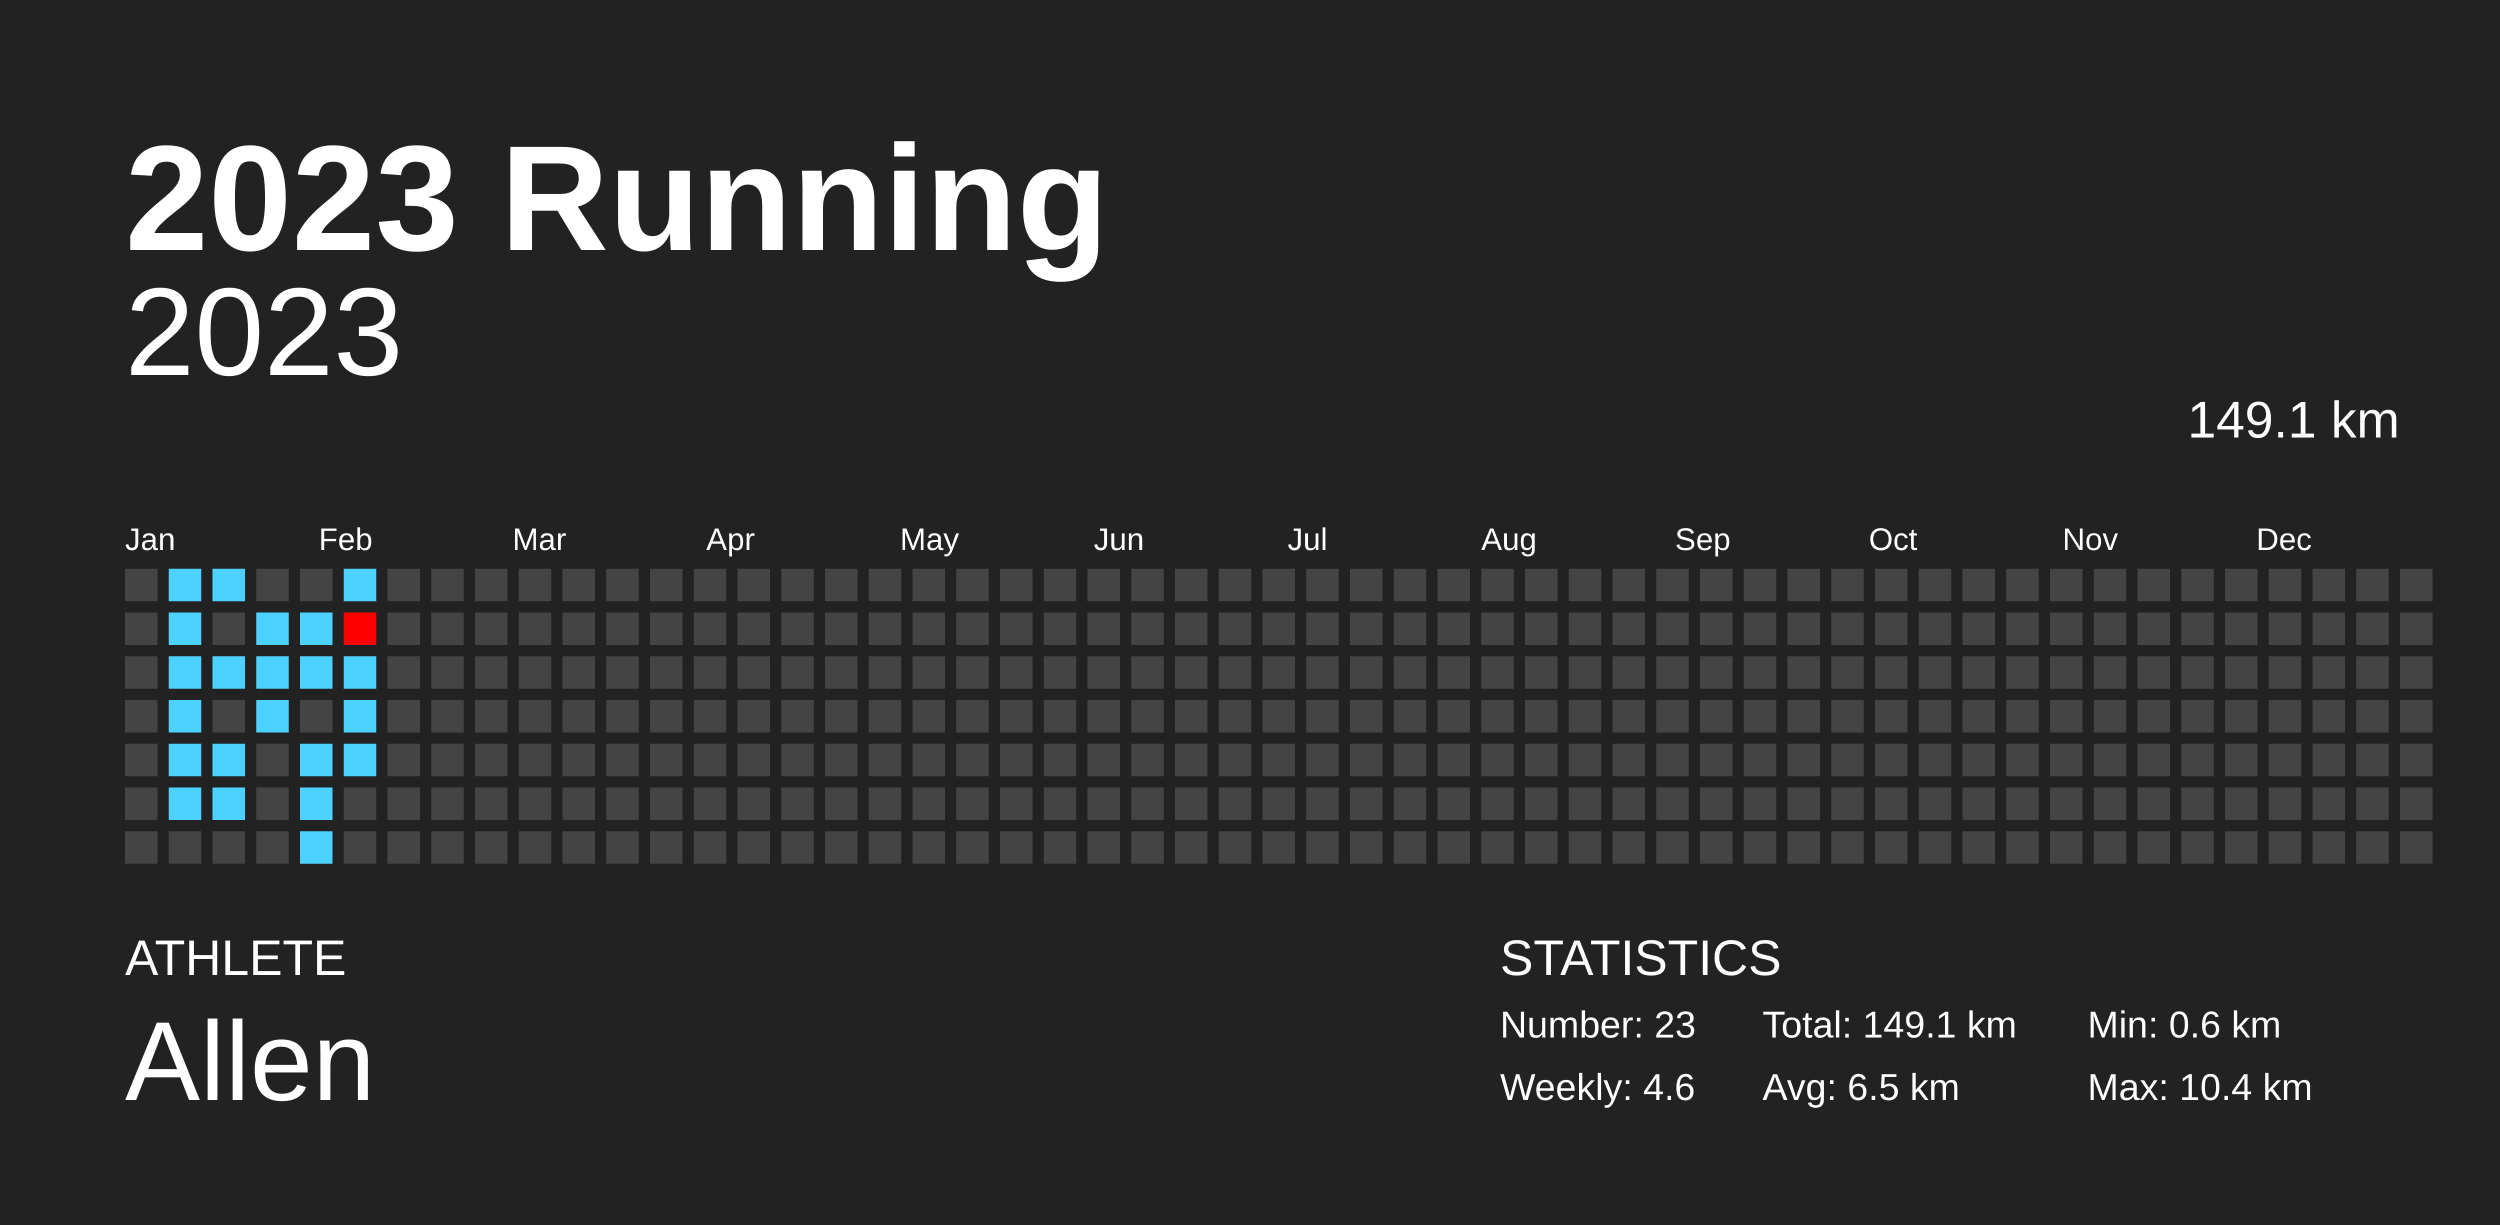
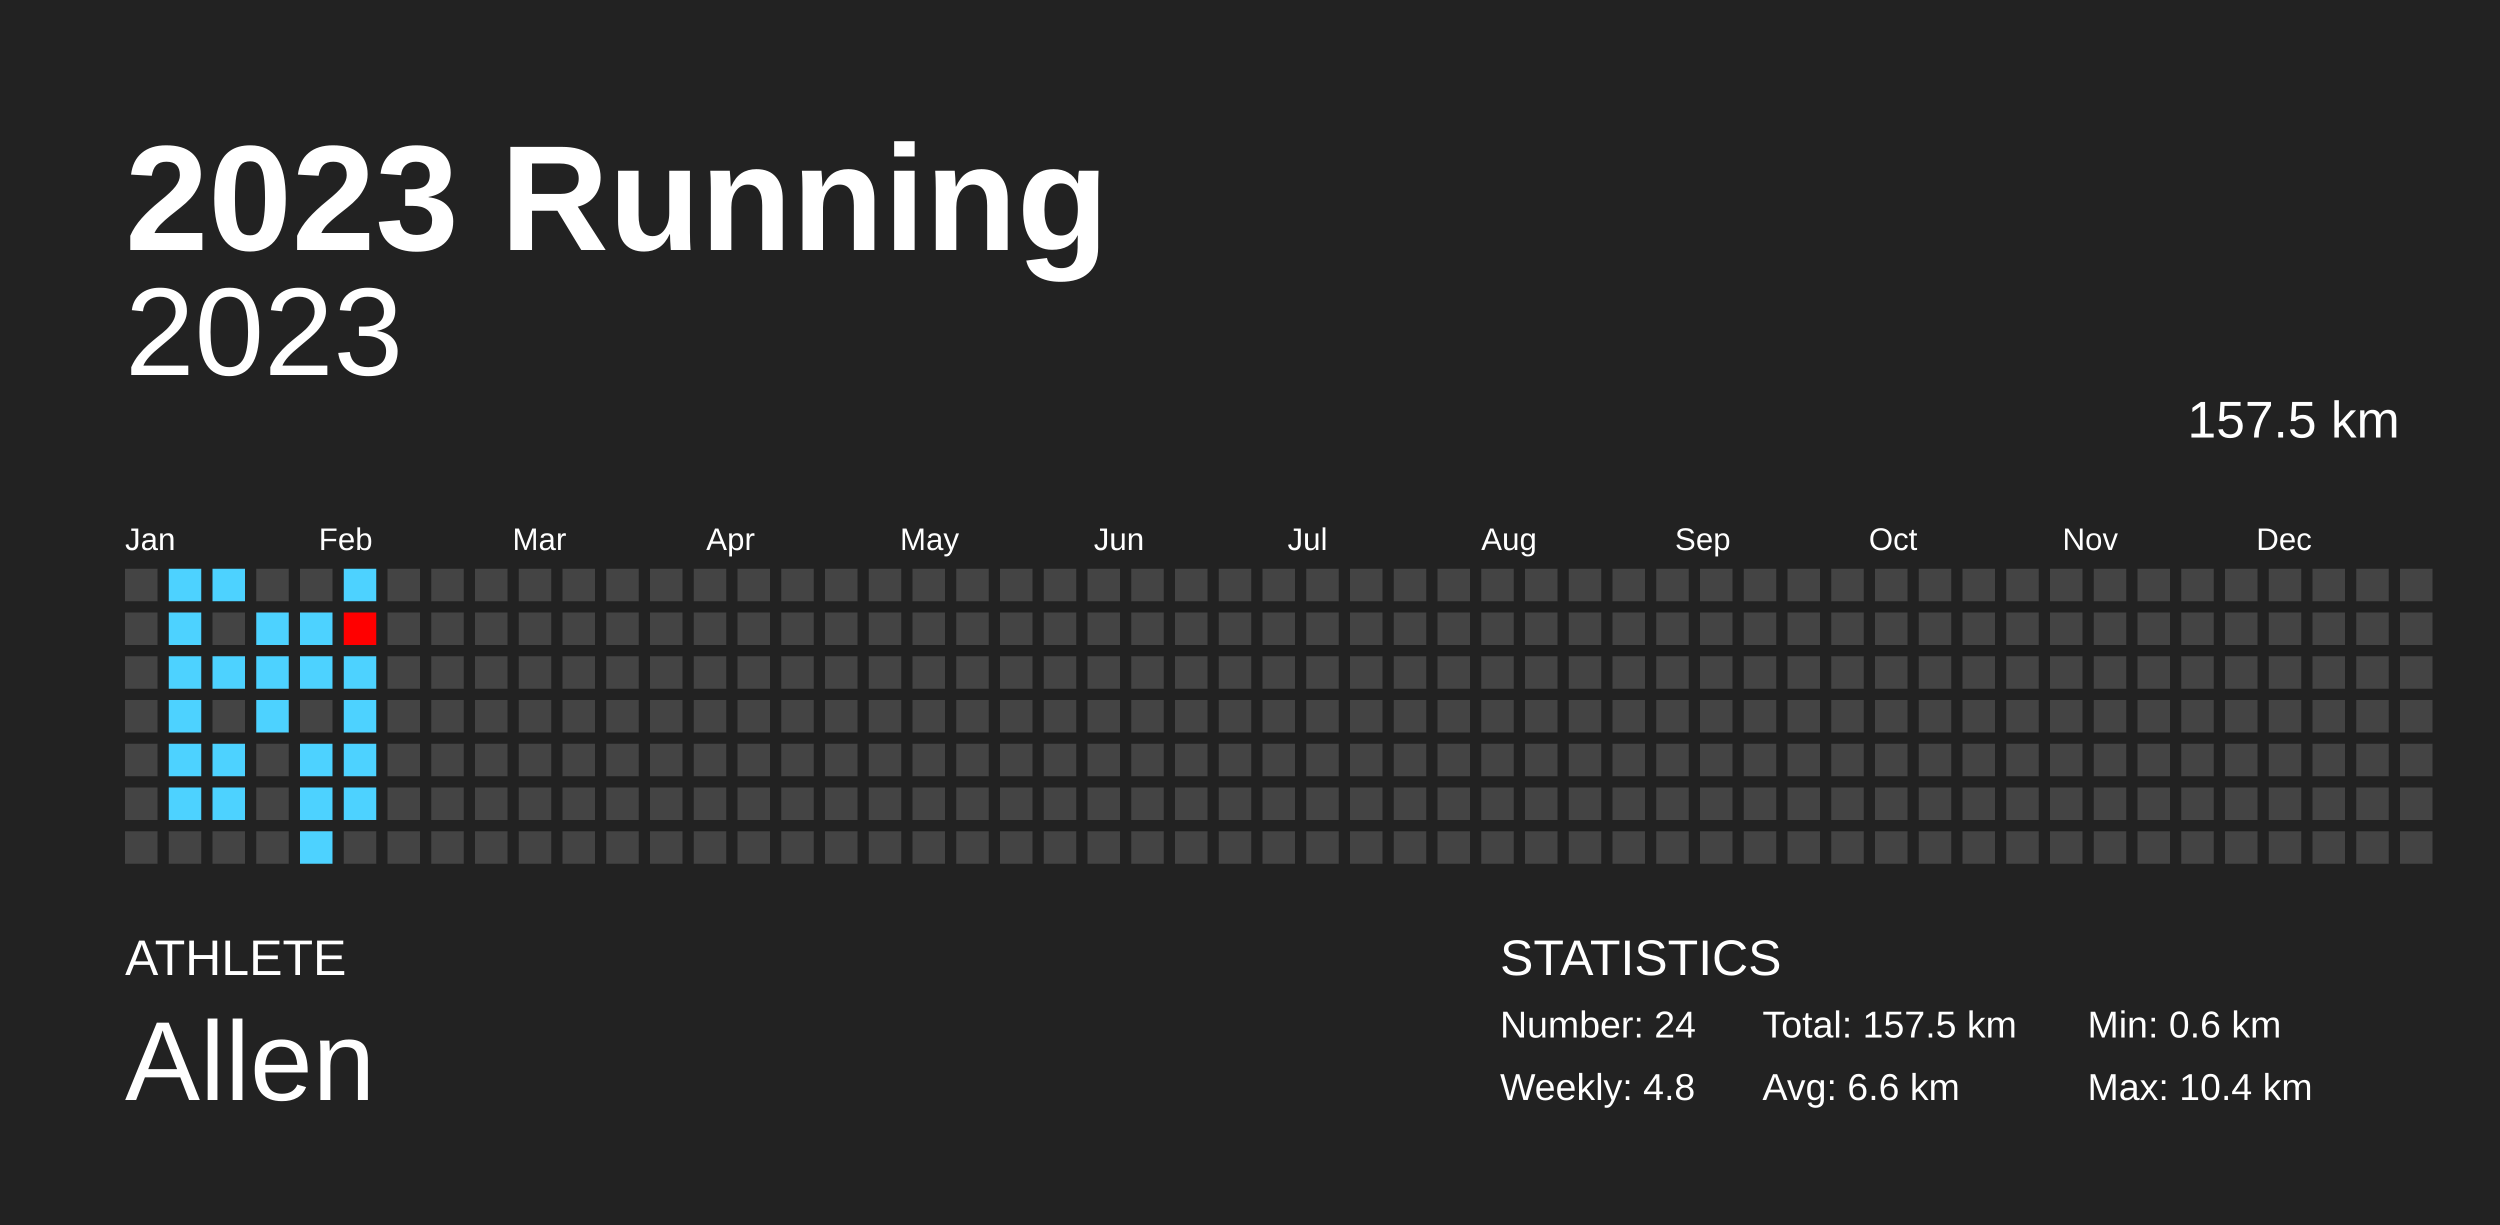
<svg xmlns="http://www.w3.org/2000/svg" baseProfile="full" height="98mm" version="1.1" viewBox="0,0,200,98" width="200mm">
  <defs />
  <rect fill="#222222" height="98" width="200" x="0" y="0" />
  <text fill="#FFFFFF" style="font-size:12px; font-family:Arial; font-weight:bold;" x="10" y="20">2023 Running</text>
  <text fill="#FFFFFF" style="font-size:4px; font-family:Arial" x="10" y="78">ATHLETE</text>
  <text fill="#FFFFFF" style="font-size:9px; font-family:Arial" x="10" y="88">Allen</text>
  <text fill="#FFFFFF" style="font-size:4px; font-family:Arial" x="120" y="78">STATISTICS</text>
-   <text fill="#FFFFFF" style="font-size:3px; font-family:Arial" x="120" y="83">Number: 23</text>
-   <text fill="#FFFFFF" style="font-size:3px; font-family:Arial" x="120" y="88">Weekly: 4.6</text>
-   <text fill="#FFFFFF" style="font-size:3px; font-family:Arial" x="141" y="83">Total: 149.1 km</text>
-   <text fill="#FFFFFF" style="font-size:3px; font-family:Arial" x="141" y="88">Avg: 6.5 km</text>
+   <text fill="#FFFFFF" style="font-size:3px; font-family:Arial" x="120" y="83">Number: 24</text>
+   <text fill="#FFFFFF" style="font-size:3px; font-family:Arial" x="120" y="88">Weekly: 4.8</text>
+   <text fill="#FFFFFF" style="font-size:3px; font-family:Arial" x="141" y="83">Total: 157.5 km</text>
+   <text fill="#FFFFFF" style="font-size:3px; font-family:Arial" x="141" y="88">Avg: 6.6 km</text>
  <text fill="#FFFFFF" style="font-size:3px; font-family:Arial" x="167" y="83">Min: 0.6 km</text>
  <text fill="#FFFFFF" style="font-size:3px; font-family:Arial" x="167" y="88">Max: 10.4 km</text>
  <text alignment-baseline="hanging" fill="#FFFFFF" style="font-size:10.0px; font-family:Arial;" x="10" y="30">2023</text>
-   <text alignment-baseline="hanging" fill="#FFFFFF" style="font-size:4.125px; font-family:Arial;" x="175" y="35">149.1 km</text>
+   <text alignment-baseline="hanging" fill="#FFFFFF" style="font-size:4.125px; font-family:Arial;" x="175" y="35">157.5 km</text>
  <text fill="#FFFFFF" style="font-size:2.5px; font-family:Arial" x="10.0" y="44">Jan</text>
  <text fill="#FFFFFF" style="font-size:2.5px; font-family:Arial" x="25.5" y="44">Feb</text>
  <text fill="#FFFFFF" style="font-size:2.5px; font-family:Arial" x="41.0" y="44">Mar</text>
  <text fill="#FFFFFF" style="font-size:2.5px; font-family:Arial" x="56.5" y="44">Apr</text>
  <text fill="#FFFFFF" style="font-size:2.5px; font-family:Arial" x="72.0" y="44">May</text>
  <text fill="#FFFFFF" style="font-size:2.5px; font-family:Arial" x="87.5" y="44">Jun</text>
  <text fill="#FFFFFF" style="font-size:2.5px; font-family:Arial" x="103.0" y="44">Jul</text>
  <text fill="#FFFFFF" style="font-size:2.5px; font-family:Arial" x="118.5" y="44">Aug</text>
  <text fill="#FFFFFF" style="font-size:2.5px; font-family:Arial" x="134.0" y="44">Sep</text>
  <text fill="#FFFFFF" style="font-size:2.5px; font-family:Arial" x="149.5" y="44">Oct</text>
  <text fill="#FFFFFF" style="font-size:2.5px; font-family:Arial" x="165.0" y="44">Nov</text>
  <text fill="#FFFFFF" style="font-size:2.5px; font-family:Arial" x="180.5" y="44">Dec</text>
  <rect fill="#444444" height="2.6" width="2.6" x="10.0" y="45.5" />
  <rect fill="#444444" height="2.6" width="2.6" x="10.0" y="49.0" />
  <rect fill="#444444" height="2.6" width="2.6" x="10.0" y="52.5" />
  <rect fill="#444444" height="2.6" width="2.6" x="10.0" y="56.0" />
  <rect fill="#444444" height="2.6" width="2.6" x="10.0" y="59.5" />
  <rect fill="#444444" height="2.6" width="2.6" x="10.0" y="63.0" />
  <rect fill="#444444" height="2.6" width="2.6" x="10.0" y="66.5" />
  <rect fill="#4dd2ff" height="2.6" width="2.6" x="13.5" y="45.5" />
  <rect fill="#4dd2ff" height="2.6" width="2.6" x="13.5" y="49.0" />
  <rect fill="#4dd2ff" height="2.6" width="2.6" x="13.5" y="52.5" />
  <rect fill="#4dd2ff" height="2.6" width="2.6" x="13.5" y="56.0" />
  <rect fill="#4dd2ff" height="2.6" width="2.6" x="13.5" y="59.5" />
  <rect fill="#4dd2ff" height="2.6" width="2.6" x="13.5" y="63.0" />
  <rect fill="#444444" height="2.6" width="2.6" x="13.5" y="66.5" />
  <rect fill="#4dd2ff" height="2.6" width="2.6" x="17.0" y="45.5" />
  <rect fill="#444444" height="2.6" width="2.6" x="17.0" y="49.0" />
  <rect fill="#4dd2ff" height="2.6" width="2.6" x="17.0" y="52.5" />
  <rect fill="#444444" height="2.6" width="2.6" x="17.0" y="56.0" />
  <rect fill="#4dd2ff" height="2.6" width="2.6" x="17.0" y="59.5" />
  <rect fill="#4dd2ff" height="2.6" width="2.6" x="17.0" y="63.0" />
  <rect fill="#444444" height="2.6" width="2.6" x="17.0" y="66.5" />
  <rect fill="#444444" height="2.6" width="2.6" x="20.5" y="45.5" />
  <rect fill="#4dd2ff" height="2.6" width="2.6" x="20.5" y="49.0" />
  <rect fill="#4dd2ff" height="2.6" width="2.6" x="20.5" y="52.5" />
  <rect fill="#4dd2ff" height="2.6" width="2.6" x="20.5" y="56.0" />
  <rect fill="#444444" height="2.6" width="2.6" x="20.5" y="59.5" />
  <rect fill="#444444" height="2.6" width="2.6" x="20.5" y="63.0" />
  <rect fill="#444444" height="2.6" width="2.6" x="20.5" y="66.5" />
  <rect fill="#444444" height="2.6" width="2.6" x="24.0" y="45.5" />
  <rect fill="#4dd2ff" height="2.6" width="2.6" x="24.0" y="49.0" />
  <rect fill="#4dd2ff" height="2.6" width="2.6" x="24.0" y="52.5" />
  <rect fill="#444444" height="2.6" width="2.6" x="24.0" y="56.0" />
  <rect fill="#4dd2ff" height="2.6" width="2.6" x="24.0" y="59.5" />
  <rect fill="#4dd2ff" height="2.6" width="2.6" x="24.0" y="63.0" />
  <rect fill="#4dd2ff" height="2.6" width="2.6" x="24.0" y="66.5" />
  <rect fill="#4dd2ff" height="2.6" width="2.6" x="27.5" y="45.5" />
  <rect fill="#ff0000" height="2.6" width="2.6" x="27.5" y="49.0" />
  <rect fill="#4dd2ff" height="2.6" width="2.6" x="27.5" y="52.5" />
  <rect fill="#4dd2ff" height="2.6" width="2.6" x="27.5" y="56.0" />
  <rect fill="#4dd2ff" height="2.6" width="2.6" x="27.5" y="59.5" />
-   <rect fill="#444444" height="2.6" width="2.6" x="27.5" y="63.0" />
+   <rect fill="#4dd2ff" height="2.6" width="2.6" x="27.5" y="63.0" />
  <rect fill="#444444" height="2.6" width="2.6" x="27.5" y="66.5" />
  <rect fill="#444444" height="2.6" width="2.6" x="31.0" y="45.5" />
  <rect fill="#444444" height="2.6" width="2.6" x="31.0" y="49.0" />
  <rect fill="#444444" height="2.6" width="2.6" x="31.0" y="52.5" />
  <rect fill="#444444" height="2.6" width="2.6" x="31.0" y="56.0" />
  <rect fill="#444444" height="2.6" width="2.6" x="31.0" y="59.5" />
  <rect fill="#444444" height="2.6" width="2.6" x="31.0" y="63.0" />
  <rect fill="#444444" height="2.6" width="2.6" x="31.0" y="66.5" />
  <rect fill="#444444" height="2.6" width="2.6" x="34.5" y="45.5" />
  <rect fill="#444444" height="2.6" width="2.6" x="34.5" y="49.0" />
  <rect fill="#444444" height="2.6" width="2.6" x="34.5" y="52.5" />
  <rect fill="#444444" height="2.6" width="2.6" x="34.5" y="56.0" />
  <rect fill="#444444" height="2.6" width="2.6" x="34.5" y="59.5" />
  <rect fill="#444444" height="2.6" width="2.6" x="34.5" y="63.0" />
  <rect fill="#444444" height="2.6" width="2.6" x="34.5" y="66.5" />
  <rect fill="#444444" height="2.6" width="2.6" x="38.0" y="45.5" />
  <rect fill="#444444" height="2.6" width="2.6" x="38.0" y="49.0" />
  <rect fill="#444444" height="2.6" width="2.6" x="38.0" y="52.5" />
  <rect fill="#444444" height="2.6" width="2.6" x="38.0" y="56.0" />
  <rect fill="#444444" height="2.6" width="2.6" x="38.0" y="59.5" />
  <rect fill="#444444" height="2.6" width="2.6" x="38.0" y="63.0" />
  <rect fill="#444444" height="2.6" width="2.6" x="38.0" y="66.5" />
  <rect fill="#444444" height="2.6" width="2.6" x="41.5" y="45.5" />
  <rect fill="#444444" height="2.6" width="2.6" x="41.5" y="49.0" />
  <rect fill="#444444" height="2.6" width="2.6" x="41.5" y="52.5" />
  <rect fill="#444444" height="2.6" width="2.6" x="41.5" y="56.0" />
  <rect fill="#444444" height="2.6" width="2.6" x="41.5" y="59.5" />
  <rect fill="#444444" height="2.6" width="2.6" x="41.5" y="63.0" />
  <rect fill="#444444" height="2.6" width="2.6" x="41.5" y="66.5" />
  <rect fill="#444444" height="2.6" width="2.6" x="45.0" y="45.5" />
  <rect fill="#444444" height="2.6" width="2.6" x="45.0" y="49.0" />
  <rect fill="#444444" height="2.6" width="2.6" x="45.0" y="52.5" />
  <rect fill="#444444" height="2.6" width="2.6" x="45.0" y="56.0" />
  <rect fill="#444444" height="2.6" width="2.6" x="45.0" y="59.5" />
  <rect fill="#444444" height="2.6" width="2.6" x="45.0" y="63.0" />
  <rect fill="#444444" height="2.6" width="2.6" x="45.0" y="66.5" />
  <rect fill="#444444" height="2.6" width="2.6" x="48.5" y="45.5" />
  <rect fill="#444444" height="2.6" width="2.6" x="48.5" y="49.0" />
  <rect fill="#444444" height="2.6" width="2.6" x="48.5" y="52.5" />
  <rect fill="#444444" height="2.6" width="2.6" x="48.5" y="56.0" />
  <rect fill="#444444" height="2.6" width="2.6" x="48.5" y="59.5" />
  <rect fill="#444444" height="2.6" width="2.6" x="48.5" y="63.0" />
  <rect fill="#444444" height="2.6" width="2.6" x="48.5" y="66.5" />
  <rect fill="#444444" height="2.6" width="2.6" x="52.0" y="45.5" />
  <rect fill="#444444" height="2.6" width="2.6" x="52.0" y="49.0" />
  <rect fill="#444444" height="2.6" width="2.6" x="52.0" y="52.5" />
  <rect fill="#444444" height="2.6" width="2.6" x="52.0" y="56.0" />
  <rect fill="#444444" height="2.6" width="2.6" x="52.0" y="59.5" />
  <rect fill="#444444" height="2.6" width="2.6" x="52.0" y="63.0" />
  <rect fill="#444444" height="2.6" width="2.6" x="52.0" y="66.5" />
  <rect fill="#444444" height="2.6" width="2.6" x="55.5" y="45.5" />
  <rect fill="#444444" height="2.6" width="2.6" x="55.5" y="49.0" />
  <rect fill="#444444" height="2.6" width="2.6" x="55.5" y="52.5" />
  <rect fill="#444444" height="2.6" width="2.6" x="55.5" y="56.0" />
  <rect fill="#444444" height="2.6" width="2.6" x="55.5" y="59.5" />
  <rect fill="#444444" height="2.6" width="2.6" x="55.5" y="63.0" />
  <rect fill="#444444" height="2.6" width="2.6" x="55.5" y="66.5" />
  <rect fill="#444444" height="2.6" width="2.6" x="59.0" y="45.5" />
  <rect fill="#444444" height="2.6" width="2.6" x="59.0" y="49.0" />
  <rect fill="#444444" height="2.6" width="2.6" x="59.0" y="52.5" />
  <rect fill="#444444" height="2.6" width="2.6" x="59.0" y="56.0" />
  <rect fill="#444444" height="2.6" width="2.6" x="59.0" y="59.5" />
  <rect fill="#444444" height="2.6" width="2.6" x="59.0" y="63.0" />
  <rect fill="#444444" height="2.6" width="2.6" x="59.0" y="66.5" />
  <rect fill="#444444" height="2.6" width="2.6" x="62.5" y="45.5" />
  <rect fill="#444444" height="2.6" width="2.6" x="62.5" y="49.0" />
  <rect fill="#444444" height="2.6" width="2.6" x="62.5" y="52.5" />
  <rect fill="#444444" height="2.6" width="2.6" x="62.5" y="56.0" />
  <rect fill="#444444" height="2.6" width="2.6" x="62.5" y="59.5" />
  <rect fill="#444444" height="2.6" width="2.6" x="62.5" y="63.0" />
  <rect fill="#444444" height="2.6" width="2.6" x="62.5" y="66.5" />
  <rect fill="#444444" height="2.6" width="2.6" x="66.0" y="45.5" />
  <rect fill="#444444" height="2.6" width="2.6" x="66.0" y="49.0" />
  <rect fill="#444444" height="2.6" width="2.6" x="66.0" y="52.5" />
  <rect fill="#444444" height="2.6" width="2.6" x="66.0" y="56.0" />
  <rect fill="#444444" height="2.6" width="2.6" x="66.0" y="59.5" />
  <rect fill="#444444" height="2.6" width="2.6" x="66.0" y="63.0" />
  <rect fill="#444444" height="2.6" width="2.6" x="66.0" y="66.5" />
  <rect fill="#444444" height="2.6" width="2.6" x="69.5" y="45.5" />
  <rect fill="#444444" height="2.6" width="2.6" x="69.5" y="49.0" />
  <rect fill="#444444" height="2.6" width="2.6" x="69.5" y="52.5" />
  <rect fill="#444444" height="2.6" width="2.6" x="69.5" y="56.0" />
  <rect fill="#444444" height="2.6" width="2.6" x="69.5" y="59.5" />
  <rect fill="#444444" height="2.6" width="2.6" x="69.5" y="63.0" />
  <rect fill="#444444" height="2.6" width="2.6" x="69.5" y="66.5" />
  <rect fill="#444444" height="2.6" width="2.6" x="73.0" y="45.5" />
  <rect fill="#444444" height="2.6" width="2.6" x="73.0" y="49.0" />
  <rect fill="#444444" height="2.6" width="2.6" x="73.0" y="52.5" />
  <rect fill="#444444" height="2.6" width="2.6" x="73.0" y="56.0" />
  <rect fill="#444444" height="2.6" width="2.6" x="73.0" y="59.5" />
  <rect fill="#444444" height="2.6" width="2.6" x="73.0" y="63.0" />
  <rect fill="#444444" height="2.6" width="2.6" x="73.0" y="66.5" />
  <rect fill="#444444" height="2.6" width="2.6" x="76.5" y="45.5" />
  <rect fill="#444444" height="2.6" width="2.6" x="76.5" y="49.0" />
  <rect fill="#444444" height="2.6" width="2.6" x="76.5" y="52.5" />
  <rect fill="#444444" height="2.6" width="2.6" x="76.5" y="56.0" />
  <rect fill="#444444" height="2.6" width="2.6" x="76.5" y="59.5" />
  <rect fill="#444444" height="2.6" width="2.6" x="76.5" y="63.0" />
  <rect fill="#444444" height="2.6" width="2.6" x="76.5" y="66.5" />
  <rect fill="#444444" height="2.6" width="2.6" x="80.0" y="45.5" />
  <rect fill="#444444" height="2.6" width="2.6" x="80.0" y="49.0" />
  <rect fill="#444444" height="2.6" width="2.6" x="80.0" y="52.5" />
  <rect fill="#444444" height="2.6" width="2.6" x="80.0" y="56.0" />
  <rect fill="#444444" height="2.6" width="2.6" x="80.0" y="59.5" />
  <rect fill="#444444" height="2.6" width="2.6" x="80.0" y="63.0" />
  <rect fill="#444444" height="2.6" width="2.6" x="80.0" y="66.5" />
  <rect fill="#444444" height="2.6" width="2.6" x="83.5" y="45.5" />
  <rect fill="#444444" height="2.6" width="2.6" x="83.5" y="49.0" />
  <rect fill="#444444" height="2.6" width="2.6" x="83.5" y="52.5" />
  <rect fill="#444444" height="2.6" width="2.6" x="83.5" y="56.0" />
  <rect fill="#444444" height="2.6" width="2.6" x="83.5" y="59.5" />
  <rect fill="#444444" height="2.6" width="2.6" x="83.5" y="63.0" />
  <rect fill="#444444" height="2.6" width="2.6" x="83.5" y="66.5" />
  <rect fill="#444444" height="2.6" width="2.6" x="87.0" y="45.5" />
  <rect fill="#444444" height="2.6" width="2.6" x="87.0" y="49.0" />
  <rect fill="#444444" height="2.6" width="2.6" x="87.0" y="52.5" />
  <rect fill="#444444" height="2.6" width="2.6" x="87.0" y="56.0" />
  <rect fill="#444444" height="2.6" width="2.6" x="87.0" y="59.5" />
  <rect fill="#444444" height="2.6" width="2.6" x="87.0" y="63.0" />
  <rect fill="#444444" height="2.6" width="2.6" x="87.0" y="66.5" />
  <rect fill="#444444" height="2.6" width="2.6" x="90.5" y="45.5" />
  <rect fill="#444444" height="2.6" width="2.6" x="90.5" y="49.0" />
  <rect fill="#444444" height="2.6" width="2.6" x="90.5" y="52.5" />
  <rect fill="#444444" height="2.6" width="2.6" x="90.5" y="56.0" />
  <rect fill="#444444" height="2.6" width="2.6" x="90.5" y="59.5" />
  <rect fill="#444444" height="2.6" width="2.6" x="90.5" y="63.0" />
  <rect fill="#444444" height="2.6" width="2.6" x="90.5" y="66.5" />
  <rect fill="#444444" height="2.6" width="2.6" x="94.0" y="45.5" />
  <rect fill="#444444" height="2.6" width="2.6" x="94.0" y="49.0" />
  <rect fill="#444444" height="2.6" width="2.6" x="94.0" y="52.5" />
  <rect fill="#444444" height="2.6" width="2.6" x="94.0" y="56.0" />
  <rect fill="#444444" height="2.6" width="2.6" x="94.0" y="59.5" />
  <rect fill="#444444" height="2.6" width="2.6" x="94.0" y="63.0" />
  <rect fill="#444444" height="2.6" width="2.6" x="94.0" y="66.5" />
  <rect fill="#444444" height="2.6" width="2.6" x="97.5" y="45.5" />
  <rect fill="#444444" height="2.6" width="2.6" x="97.5" y="49.0" />
  <rect fill="#444444" height="2.6" width="2.6" x="97.5" y="52.5" />
  <rect fill="#444444" height="2.6" width="2.6" x="97.5" y="56.0" />
  <rect fill="#444444" height="2.6" width="2.6" x="97.5" y="59.5" />
  <rect fill="#444444" height="2.6" width="2.6" x="97.5" y="63.0" />
  <rect fill="#444444" height="2.6" width="2.6" x="97.5" y="66.5" />
  <rect fill="#444444" height="2.6" width="2.6" x="101.0" y="45.5" />
  <rect fill="#444444" height="2.6" width="2.6" x="101.0" y="49.0" />
  <rect fill="#444444" height="2.6" width="2.6" x="101.0" y="52.5" />
  <rect fill="#444444" height="2.6" width="2.6" x="101.0" y="56.0" />
  <rect fill="#444444" height="2.6" width="2.6" x="101.0" y="59.5" />
  <rect fill="#444444" height="2.6" width="2.6" x="101.0" y="63.0" />
  <rect fill="#444444" height="2.6" width="2.6" x="101.0" y="66.5" />
  <rect fill="#444444" height="2.6" width="2.6" x="104.5" y="45.5" />
  <rect fill="#444444" height="2.6" width="2.6" x="104.5" y="49.0" />
  <rect fill="#444444" height="2.6" width="2.6" x="104.5" y="52.5" />
  <rect fill="#444444" height="2.6" width="2.6" x="104.5" y="56.0" />
  <rect fill="#444444" height="2.6" width="2.6" x="104.5" y="59.5" />
  <rect fill="#444444" height="2.6" width="2.6" x="104.5" y="63.0" />
  <rect fill="#444444" height="2.6" width="2.6" x="104.5" y="66.5" />
  <rect fill="#444444" height="2.6" width="2.6" x="108.0" y="45.5" />
  <rect fill="#444444" height="2.6" width="2.6" x="108.0" y="49.0" />
  <rect fill="#444444" height="2.6" width="2.6" x="108.0" y="52.5" />
  <rect fill="#444444" height="2.6" width="2.6" x="108.0" y="56.0" />
  <rect fill="#444444" height="2.6" width="2.6" x="108.0" y="59.5" />
  <rect fill="#444444" height="2.6" width="2.6" x="108.0" y="63.0" />
  <rect fill="#444444" height="2.6" width="2.6" x="108.0" y="66.5" />
  <rect fill="#444444" height="2.6" width="2.6" x="111.5" y="45.5" />
  <rect fill="#444444" height="2.6" width="2.6" x="111.5" y="49.0" />
  <rect fill="#444444" height="2.6" width="2.6" x="111.5" y="52.5" />
  <rect fill="#444444" height="2.6" width="2.6" x="111.5" y="56.0" />
  <rect fill="#444444" height="2.6" width="2.6" x="111.5" y="59.5" />
  <rect fill="#444444" height="2.6" width="2.6" x="111.5" y="63.0" />
  <rect fill="#444444" height="2.6" width="2.6" x="111.5" y="66.5" />
  <rect fill="#444444" height="2.6" width="2.6" x="115.0" y="45.5" />
  <rect fill="#444444" height="2.6" width="2.6" x="115.0" y="49.0" />
  <rect fill="#444444" height="2.6" width="2.6" x="115.0" y="52.5" />
  <rect fill="#444444" height="2.6" width="2.6" x="115.0" y="56.0" />
  <rect fill="#444444" height="2.6" width="2.6" x="115.0" y="59.5" />
  <rect fill="#444444" height="2.6" width="2.6" x="115.0" y="63.0" />
  <rect fill="#444444" height="2.6" width="2.6" x="115.0" y="66.5" />
  <rect fill="#444444" height="2.6" width="2.6" x="118.5" y="45.5" />
  <rect fill="#444444" height="2.6" width="2.6" x="118.5" y="49.0" />
  <rect fill="#444444" height="2.6" width="2.6" x="118.5" y="52.5" />
  <rect fill="#444444" height="2.6" width="2.6" x="118.5" y="56.0" />
  <rect fill="#444444" height="2.6" width="2.6" x="118.5" y="59.5" />
  <rect fill="#444444" height="2.6" width="2.6" x="118.5" y="63.0" />
  <rect fill="#444444" height="2.6" width="2.6" x="118.5" y="66.5" />
  <rect fill="#444444" height="2.6" width="2.6" x="122.0" y="45.5" />
  <rect fill="#444444" height="2.6" width="2.6" x="122.0" y="49.0" />
  <rect fill="#444444" height="2.6" width="2.6" x="122.0" y="52.5" />
  <rect fill="#444444" height="2.6" width="2.6" x="122.0" y="56.0" />
  <rect fill="#444444" height="2.6" width="2.6" x="122.0" y="59.5" />
  <rect fill="#444444" height="2.6" width="2.6" x="122.0" y="63.0" />
  <rect fill="#444444" height="2.6" width="2.6" x="122.0" y="66.5" />
  <rect fill="#444444" height="2.6" width="2.6" x="125.5" y="45.5" />
  <rect fill="#444444" height="2.6" width="2.6" x="125.5" y="49.0" />
  <rect fill="#444444" height="2.6" width="2.6" x="125.5" y="52.5" />
  <rect fill="#444444" height="2.6" width="2.6" x="125.5" y="56.0" />
  <rect fill="#444444" height="2.6" width="2.6" x="125.5" y="59.5" />
  <rect fill="#444444" height="2.6" width="2.6" x="125.5" y="63.0" />
  <rect fill="#444444" height="2.6" width="2.6" x="125.5" y="66.5" />
  <rect fill="#444444" height="2.6" width="2.6" x="129.0" y="45.5" />
  <rect fill="#444444" height="2.6" width="2.6" x="129.0" y="49.0" />
  <rect fill="#444444" height="2.6" width="2.6" x="129.0" y="52.5" />
  <rect fill="#444444" height="2.6" width="2.6" x="129.0" y="56.0" />
  <rect fill="#444444" height="2.6" width="2.6" x="129.0" y="59.5" />
  <rect fill="#444444" height="2.6" width="2.6" x="129.0" y="63.0" />
  <rect fill="#444444" height="2.6" width="2.6" x="129.0" y="66.5" />
  <rect fill="#444444" height="2.6" width="2.6" x="132.5" y="45.5" />
  <rect fill="#444444" height="2.6" width="2.6" x="132.5" y="49.0" />
  <rect fill="#444444" height="2.6" width="2.6" x="132.5" y="52.5" />
  <rect fill="#444444" height="2.6" width="2.6" x="132.5" y="56.0" />
  <rect fill="#444444" height="2.6" width="2.6" x="132.5" y="59.5" />
  <rect fill="#444444" height="2.6" width="2.6" x="132.5" y="63.0" />
  <rect fill="#444444" height="2.6" width="2.6" x="132.5" y="66.5" />
  <rect fill="#444444" height="2.6" width="2.6" x="136.0" y="45.5" />
  <rect fill="#444444" height="2.6" width="2.6" x="136.0" y="49.0" />
  <rect fill="#444444" height="2.6" width="2.6" x="136.0" y="52.5" />
  <rect fill="#444444" height="2.6" width="2.6" x="136.0" y="56.0" />
  <rect fill="#444444" height="2.6" width="2.6" x="136.0" y="59.5" />
  <rect fill="#444444" height="2.6" width="2.6" x="136.0" y="63.0" />
  <rect fill="#444444" height="2.6" width="2.6" x="136.0" y="66.5" />
  <rect fill="#444444" height="2.6" width="2.6" x="139.5" y="45.5" />
  <rect fill="#444444" height="2.6" width="2.6" x="139.5" y="49.0" />
  <rect fill="#444444" height="2.6" width="2.6" x="139.5" y="52.5" />
  <rect fill="#444444" height="2.6" width="2.6" x="139.5" y="56.0" />
  <rect fill="#444444" height="2.6" width="2.6" x="139.5" y="59.5" />
  <rect fill="#444444" height="2.6" width="2.6" x="139.5" y="63.0" />
  <rect fill="#444444" height="2.6" width="2.6" x="139.5" y="66.5" />
  <rect fill="#444444" height="2.6" width="2.6" x="143.0" y="45.5" />
  <rect fill="#444444" height="2.6" width="2.6" x="143.0" y="49.0" />
  <rect fill="#444444" height="2.6" width="2.6" x="143.0" y="52.5" />
  <rect fill="#444444" height="2.6" width="2.6" x="143.0" y="56.0" />
  <rect fill="#444444" height="2.6" width="2.6" x="143.0" y="59.5" />
  <rect fill="#444444" height="2.6" width="2.6" x="143.0" y="63.0" />
  <rect fill="#444444" height="2.6" width="2.6" x="143.0" y="66.5" />
  <rect fill="#444444" height="2.6" width="2.6" x="146.5" y="45.5" />
  <rect fill="#444444" height="2.6" width="2.6" x="146.5" y="49.0" />
  <rect fill="#444444" height="2.6" width="2.6" x="146.5" y="52.5" />
  <rect fill="#444444" height="2.6" width="2.6" x="146.5" y="56.0" />
  <rect fill="#444444" height="2.6" width="2.6" x="146.5" y="59.5" />
  <rect fill="#444444" height="2.6" width="2.6" x="146.5" y="63.0" />
  <rect fill="#444444" height="2.6" width="2.6" x="146.5" y="66.5" />
  <rect fill="#444444" height="2.6" width="2.6" x="150.0" y="45.5" />
  <rect fill="#444444" height="2.6" width="2.6" x="150.0" y="49.0" />
  <rect fill="#444444" height="2.6" width="2.6" x="150.0" y="52.5" />
  <rect fill="#444444" height="2.6" width="2.6" x="150.0" y="56.0" />
  <rect fill="#444444" height="2.6" width="2.6" x="150.0" y="59.5" />
  <rect fill="#444444" height="2.6" width="2.6" x="150.0" y="63.0" />
  <rect fill="#444444" height="2.6" width="2.6" x="150.0" y="66.5" />
  <rect fill="#444444" height="2.6" width="2.6" x="153.5" y="45.5" />
  <rect fill="#444444" height="2.6" width="2.6" x="153.5" y="49.0" />
  <rect fill="#444444" height="2.6" width="2.6" x="153.5" y="52.5" />
  <rect fill="#444444" height="2.6" width="2.6" x="153.5" y="56.0" />
  <rect fill="#444444" height="2.6" width="2.6" x="153.5" y="59.5" />
  <rect fill="#444444" height="2.6" width="2.6" x="153.5" y="63.0" />
  <rect fill="#444444" height="2.6" width="2.6" x="153.5" y="66.5" />
  <rect fill="#444444" height="2.6" width="2.6" x="157.0" y="45.5" />
  <rect fill="#444444" height="2.6" width="2.6" x="157.0" y="49.0" />
  <rect fill="#444444" height="2.6" width="2.6" x="157.0" y="52.5" />
  <rect fill="#444444" height="2.6" width="2.6" x="157.0" y="56.0" />
  <rect fill="#444444" height="2.6" width="2.6" x="157.0" y="59.5" />
  <rect fill="#444444" height="2.6" width="2.6" x="157.0" y="63.0" />
  <rect fill="#444444" height="2.6" width="2.6" x="157.0" y="66.5" />
  <rect fill="#444444" height="2.6" width="2.6" x="160.5" y="45.5" />
  <rect fill="#444444" height="2.6" width="2.6" x="160.5" y="49.0" />
  <rect fill="#444444" height="2.6" width="2.6" x="160.5" y="52.5" />
  <rect fill="#444444" height="2.6" width="2.6" x="160.5" y="56.0" />
  <rect fill="#444444" height="2.6" width="2.6" x="160.5" y="59.5" />
  <rect fill="#444444" height="2.6" width="2.6" x="160.5" y="63.0" />
  <rect fill="#444444" height="2.6" width="2.6" x="160.5" y="66.5" />
  <rect fill="#444444" height="2.6" width="2.6" x="164.0" y="45.5" />
  <rect fill="#444444" height="2.6" width="2.6" x="164.0" y="49.0" />
  <rect fill="#444444" height="2.6" width="2.6" x="164.0" y="52.5" />
  <rect fill="#444444" height="2.6" width="2.6" x="164.0" y="56.0" />
  <rect fill="#444444" height="2.6" width="2.6" x="164.0" y="59.5" />
  <rect fill="#444444" height="2.6" width="2.6" x="164.0" y="63.0" />
  <rect fill="#444444" height="2.6" width="2.6" x="164.0" y="66.5" />
  <rect fill="#444444" height="2.6" width="2.6" x="167.5" y="45.5" />
  <rect fill="#444444" height="2.6" width="2.6" x="167.5" y="49.0" />
  <rect fill="#444444" height="2.6" width="2.6" x="167.5" y="52.5" />
  <rect fill="#444444" height="2.6" width="2.6" x="167.5" y="56.0" />
  <rect fill="#444444" height="2.6" width="2.6" x="167.5" y="59.5" />
  <rect fill="#444444" height="2.6" width="2.6" x="167.5" y="63.0" />
  <rect fill="#444444" height="2.6" width="2.6" x="167.5" y="66.5" />
  <rect fill="#444444" height="2.6" width="2.6" x="171.0" y="45.5" />
  <rect fill="#444444" height="2.6" width="2.6" x="171.0" y="49.0" />
  <rect fill="#444444" height="2.6" width="2.6" x="171.0" y="52.5" />
  <rect fill="#444444" height="2.6" width="2.6" x="171.0" y="56.0" />
  <rect fill="#444444" height="2.6" width="2.6" x="171.0" y="59.5" />
  <rect fill="#444444" height="2.6" width="2.6" x="171.0" y="63.0" />
  <rect fill="#444444" height="2.6" width="2.6" x="171.0" y="66.5" />
  <rect fill="#444444" height="2.6" width="2.6" x="174.5" y="45.5" />
  <rect fill="#444444" height="2.6" width="2.6" x="174.5" y="49.0" />
  <rect fill="#444444" height="2.6" width="2.6" x="174.5" y="52.5" />
  <rect fill="#444444" height="2.6" width="2.6" x="174.5" y="56.0" />
  <rect fill="#444444" height="2.6" width="2.6" x="174.5" y="59.5" />
  <rect fill="#444444" height="2.6" width="2.6" x="174.5" y="63.0" />
  <rect fill="#444444" height="2.6" width="2.6" x="174.5" y="66.5" />
  <rect fill="#444444" height="2.6" width="2.6" x="178.0" y="45.5" />
  <rect fill="#444444" height="2.6" width="2.6" x="178.0" y="49.0" />
  <rect fill="#444444" height="2.6" width="2.6" x="178.0" y="52.5" />
  <rect fill="#444444" height="2.6" width="2.6" x="178.0" y="56.0" />
  <rect fill="#444444" height="2.6" width="2.6" x="178.0" y="59.5" />
  <rect fill="#444444" height="2.6" width="2.6" x="178.0" y="63.0" />
  <rect fill="#444444" height="2.6" width="2.6" x="178.0" y="66.5" />
  <rect fill="#444444" height="2.6" width="2.6" x="181.5" y="45.5" />
  <rect fill="#444444" height="2.6" width="2.6" x="181.5" y="49.0" />
  <rect fill="#444444" height="2.6" width="2.6" x="181.5" y="52.5" />
  <rect fill="#444444" height="2.6" width="2.6" x="181.5" y="56.0" />
  <rect fill="#444444" height="2.6" width="2.6" x="181.5" y="59.5" />
  <rect fill="#444444" height="2.6" width="2.6" x="181.5" y="63.0" />
  <rect fill="#444444" height="2.6" width="2.6" x="181.5" y="66.5" />
  <rect fill="#444444" height="2.6" width="2.6" x="185.0" y="45.5" />
  <rect fill="#444444" height="2.6" width="2.6" x="185.0" y="49.0" />
  <rect fill="#444444" height="2.6" width="2.6" x="185.0" y="52.5" />
  <rect fill="#444444" height="2.6" width="2.6" x="185.0" y="56.0" />
  <rect fill="#444444" height="2.6" width="2.6" x="185.0" y="59.5" />
  <rect fill="#444444" height="2.6" width="2.6" x="185.0" y="63.0" />
  <rect fill="#444444" height="2.6" width="2.6" x="185.0" y="66.5" />
  <rect fill="#444444" height="2.6" width="2.6" x="188.5" y="45.5" />
  <rect fill="#444444" height="2.6" width="2.6" x="188.5" y="49.0" />
  <rect fill="#444444" height="2.6" width="2.6" x="188.5" y="52.5" />
  <rect fill="#444444" height="2.6" width="2.6" x="188.5" y="56.0" />
  <rect fill="#444444" height="2.6" width="2.6" x="188.5" y="59.5" />
  <rect fill="#444444" height="2.6" width="2.6" x="188.5" y="63.0" />
  <rect fill="#444444" height="2.6" width="2.6" x="188.5" y="66.5" />
  <rect fill="#444444" height="2.6" width="2.6" x="192.0" y="45.5" />
  <rect fill="#444444" height="2.6" width="2.6" x="192.0" y="49.0" />
  <rect fill="#444444" height="2.6" width="2.6" x="192.0" y="52.5" />
  <rect fill="#444444" height="2.6" width="2.6" x="192.0" y="56.0" />
  <rect fill="#444444" height="2.6" width="2.6" x="192.0" y="59.5" />
  <rect fill="#444444" height="2.6" width="2.6" x="192.0" y="63.0" />
  <rect fill="#444444" height="2.6" width="2.6" x="192.0" y="66.5" />
</svg>
